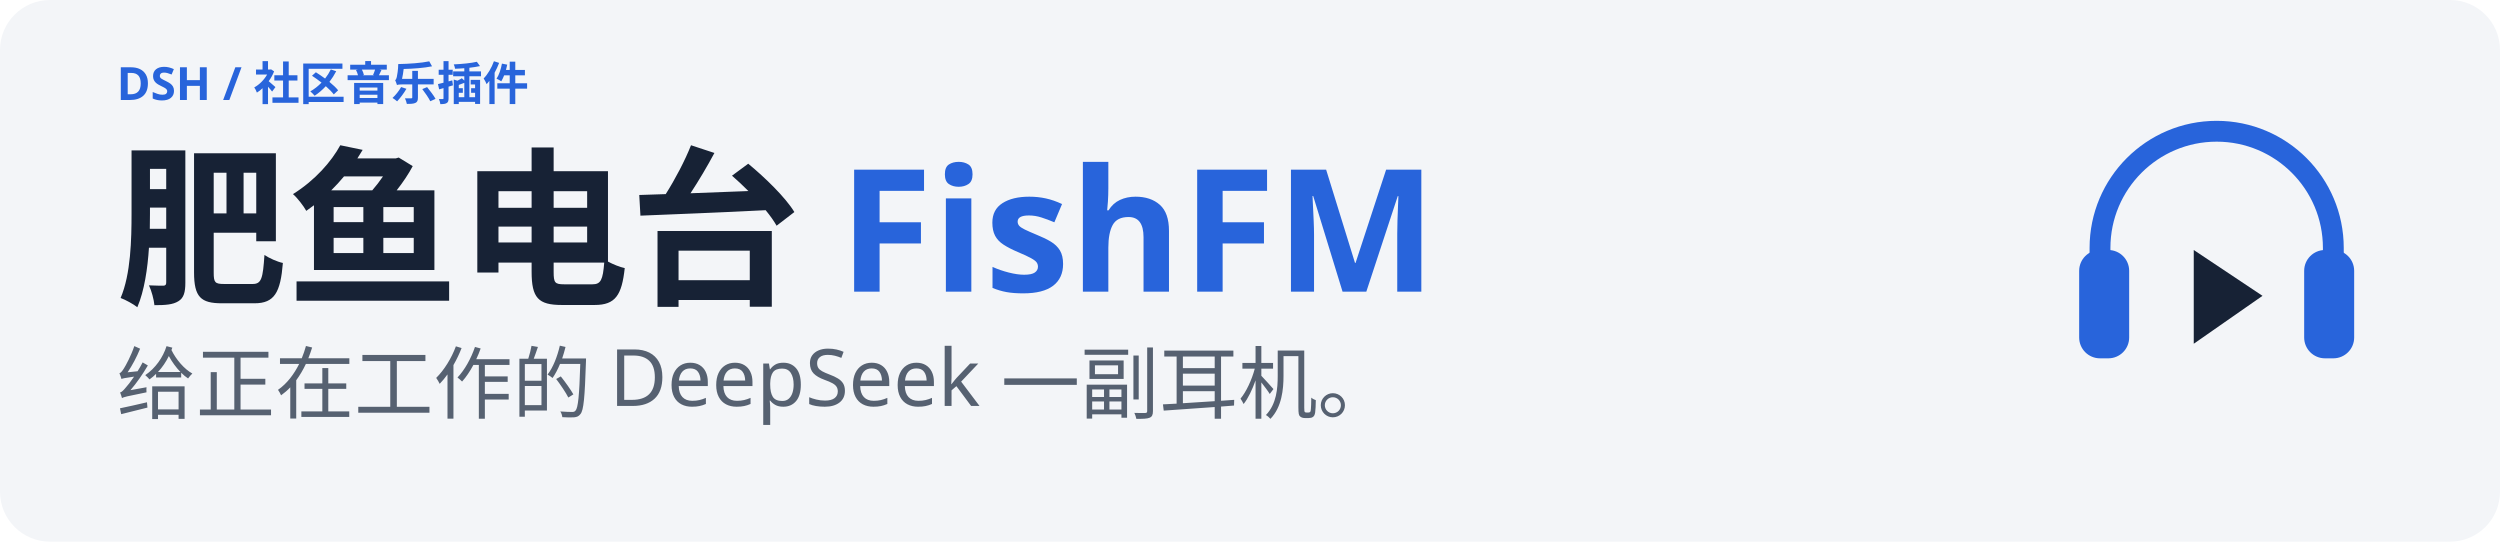
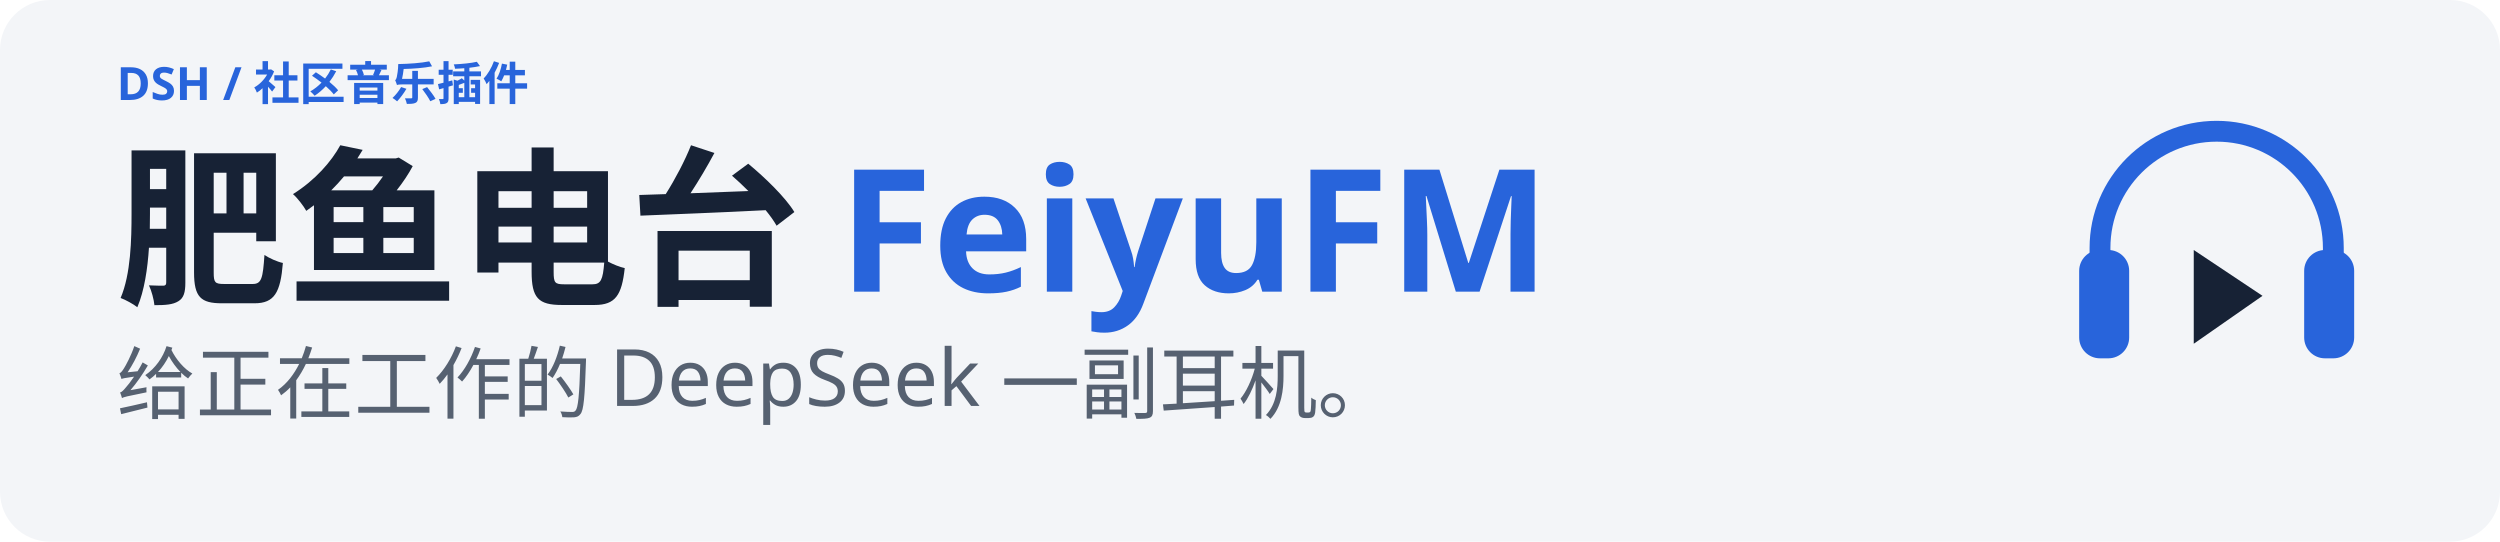
<svg xmlns="http://www.w3.org/2000/svg" width="1200" height="260" viewBox="0 0 1200 260" role="img" aria-labelledby="title desc">
  <rect width="1200" height="260" rx="24" fill="#f3f5f8" />
  <g font-family="Segoe UI, Microsoft YaHei, PingFang SC, sans-serif">
    <g id="title-block" transform="translate(56 48)">
      <text font-size="22" font-weight="600" fill="#2864db">DSH / 社区音乐插件</text>
-       <text y="92" font-size="82" font-weight="700" fill="#172235">肥鱼电台 <tspan fill="#2864db">FishFM</tspan>
+       <text y="92" font-size="82" font-weight="700" fill="#172235">肥鱼电台 <tspan fill="#2864db">FeiyuFM</tspan>
      </text>
      <text y="150" font-size="38" fill="#566171">给正在工作的 DeepSeek 一副耳机。</text>
    </g>
    <g id="player-mark" transform="translate(1008 67)">
      <path d="M0 70V52a56 56 0 0 1 112 0v18" fill="none" stroke="#2864db" stroke-width="10" stroke-linecap="round" />
      <rect x="-10" y="53" width="24" height="52" rx="10" fill="#2864db" />
      <rect x="98" y="53" width="24" height="52" rx="10" fill="#2864db" />
      <path d="M45 53V98L78 75Z" fill="#172235" />
    </g>
  </g>
</svg>
